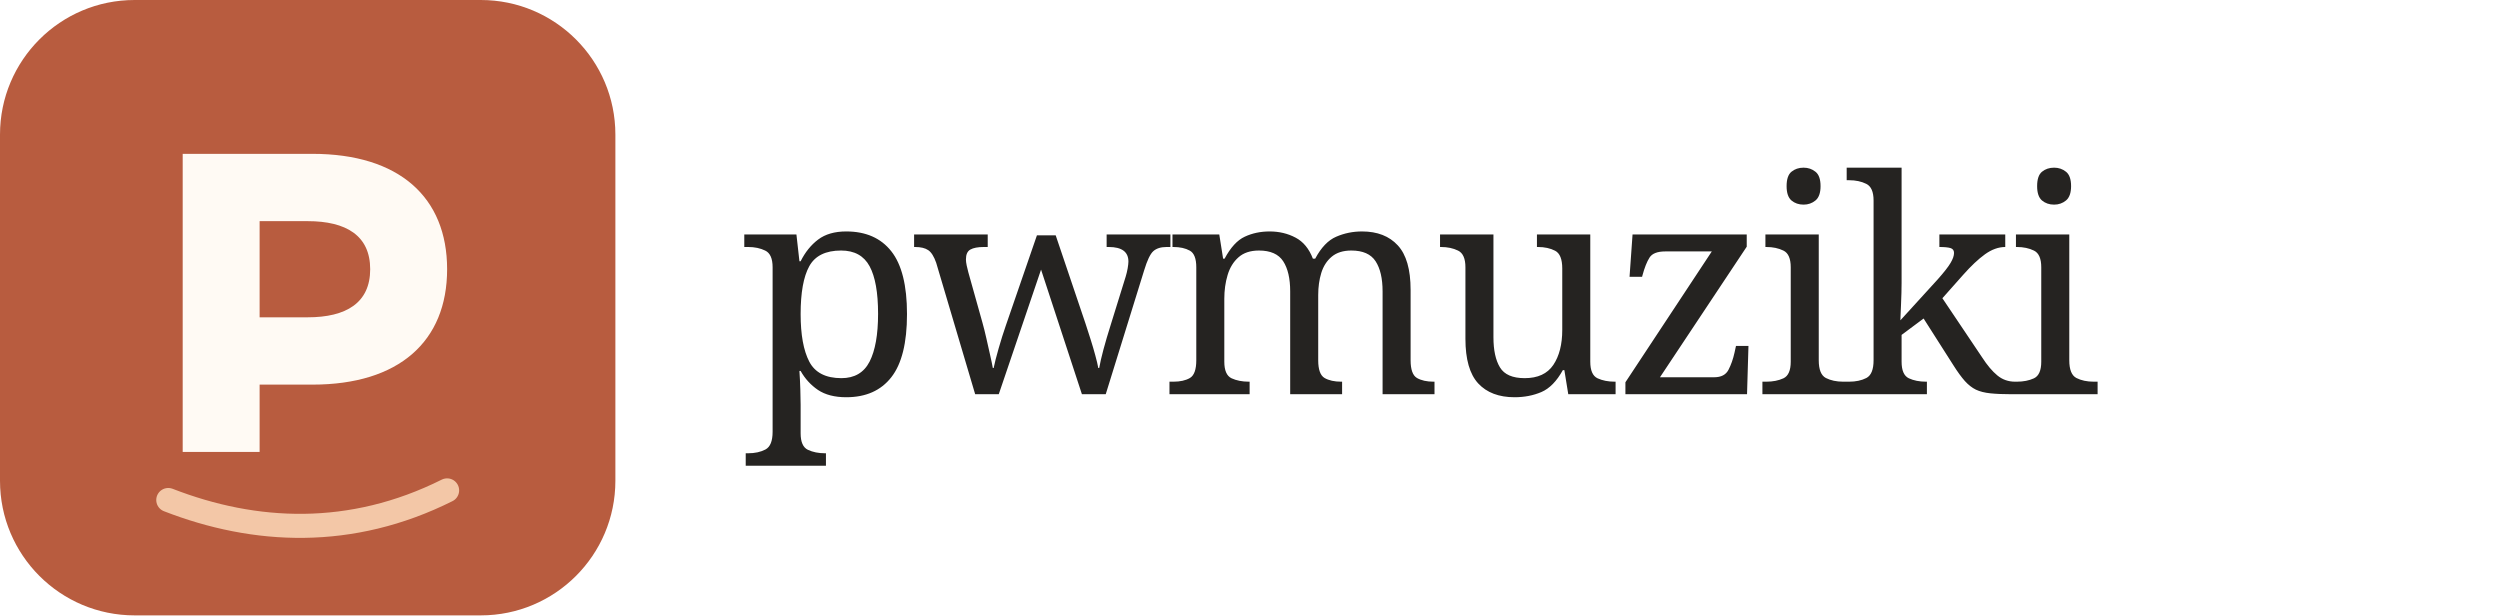
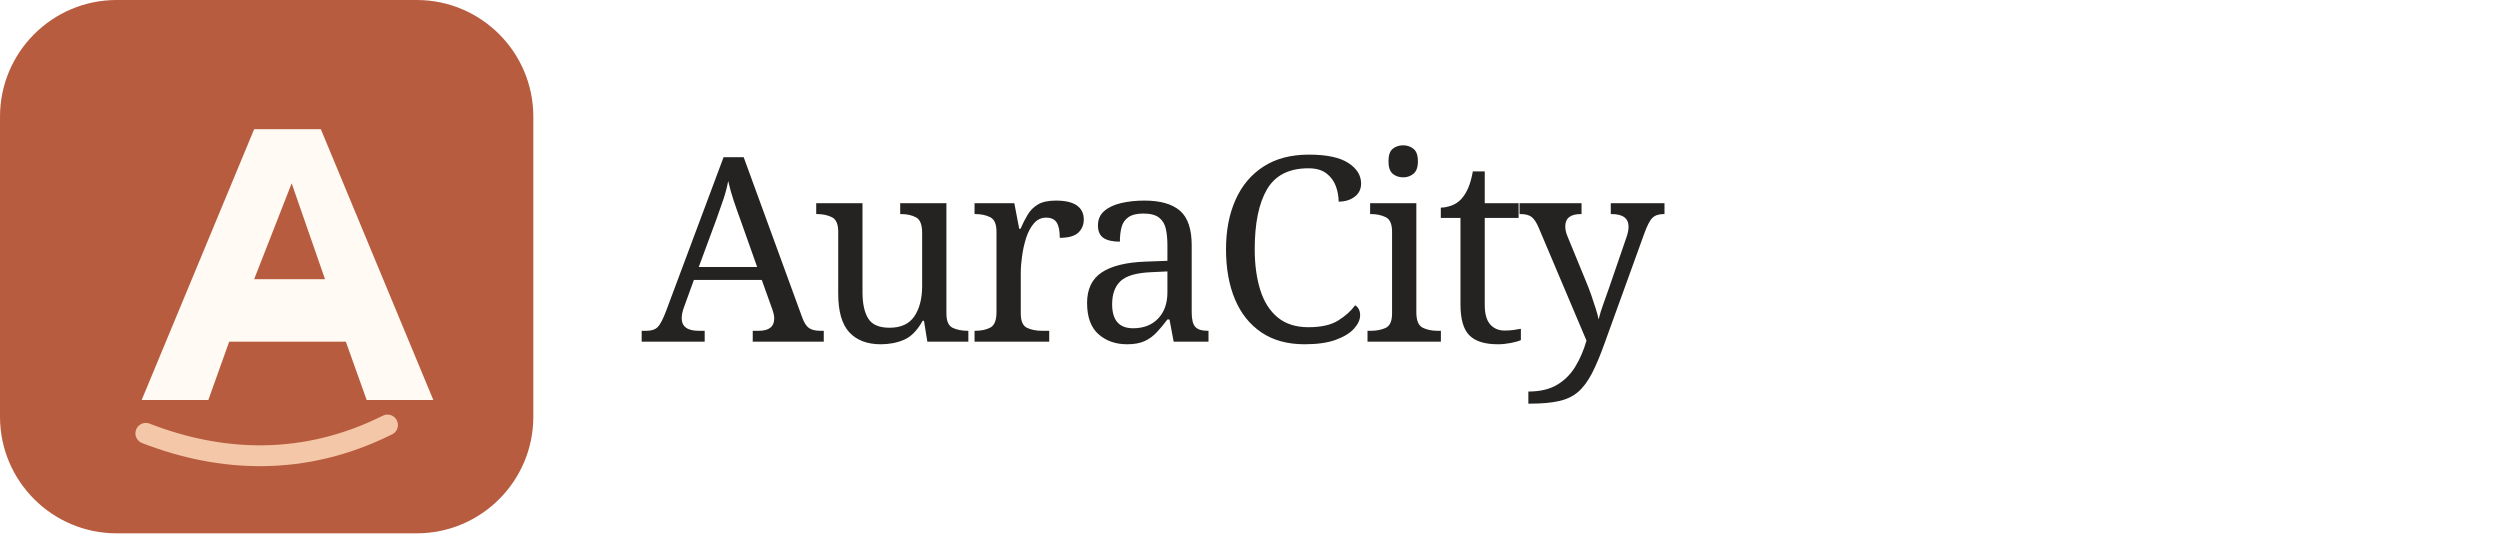
- <svg xmlns="http://www.w3.org/2000/svg" viewBox="0 0 520 128" role="img" aria-labelledby="title desc">
+ <svg xmlns="http://www.w3.org/2000/svg" viewBox="0 0 600 128" role="img" aria-labelledby="title desc">
  <rect width="128" height="128" rx="28" fill="#b85c3f" />
-   <path d="M38 94V32h27c18 0 28 9 28 24s-10 24-28 24H54v14H38Zm16-28h10c8 0 13-3 13-10s-5-10-13-10H54v20Z" fill="#fffaf4" />
+   <path d="M34 96 61 31h16l27 65H88l-5-14H55l-5 14H34Zm27-29h17l-8-23-9 23Z" fill="#fffaf4" />
  <path d="M35 104c18 7 38 8 58-2" fill="none" stroke="#f3c7a7" stroke-linecap="round" stroke-width="5" />
-   <text x="154" y="82" fill="#252321" font-family="Georgia,serif" font-size="62" letter-spacing="-2">pwmuziki</text>
+   <text x="154" y="82" fill="#252321" font-family="Georgia,serif" font-size="62" letter-spacing="-2">AuraCity</text>
</svg>
